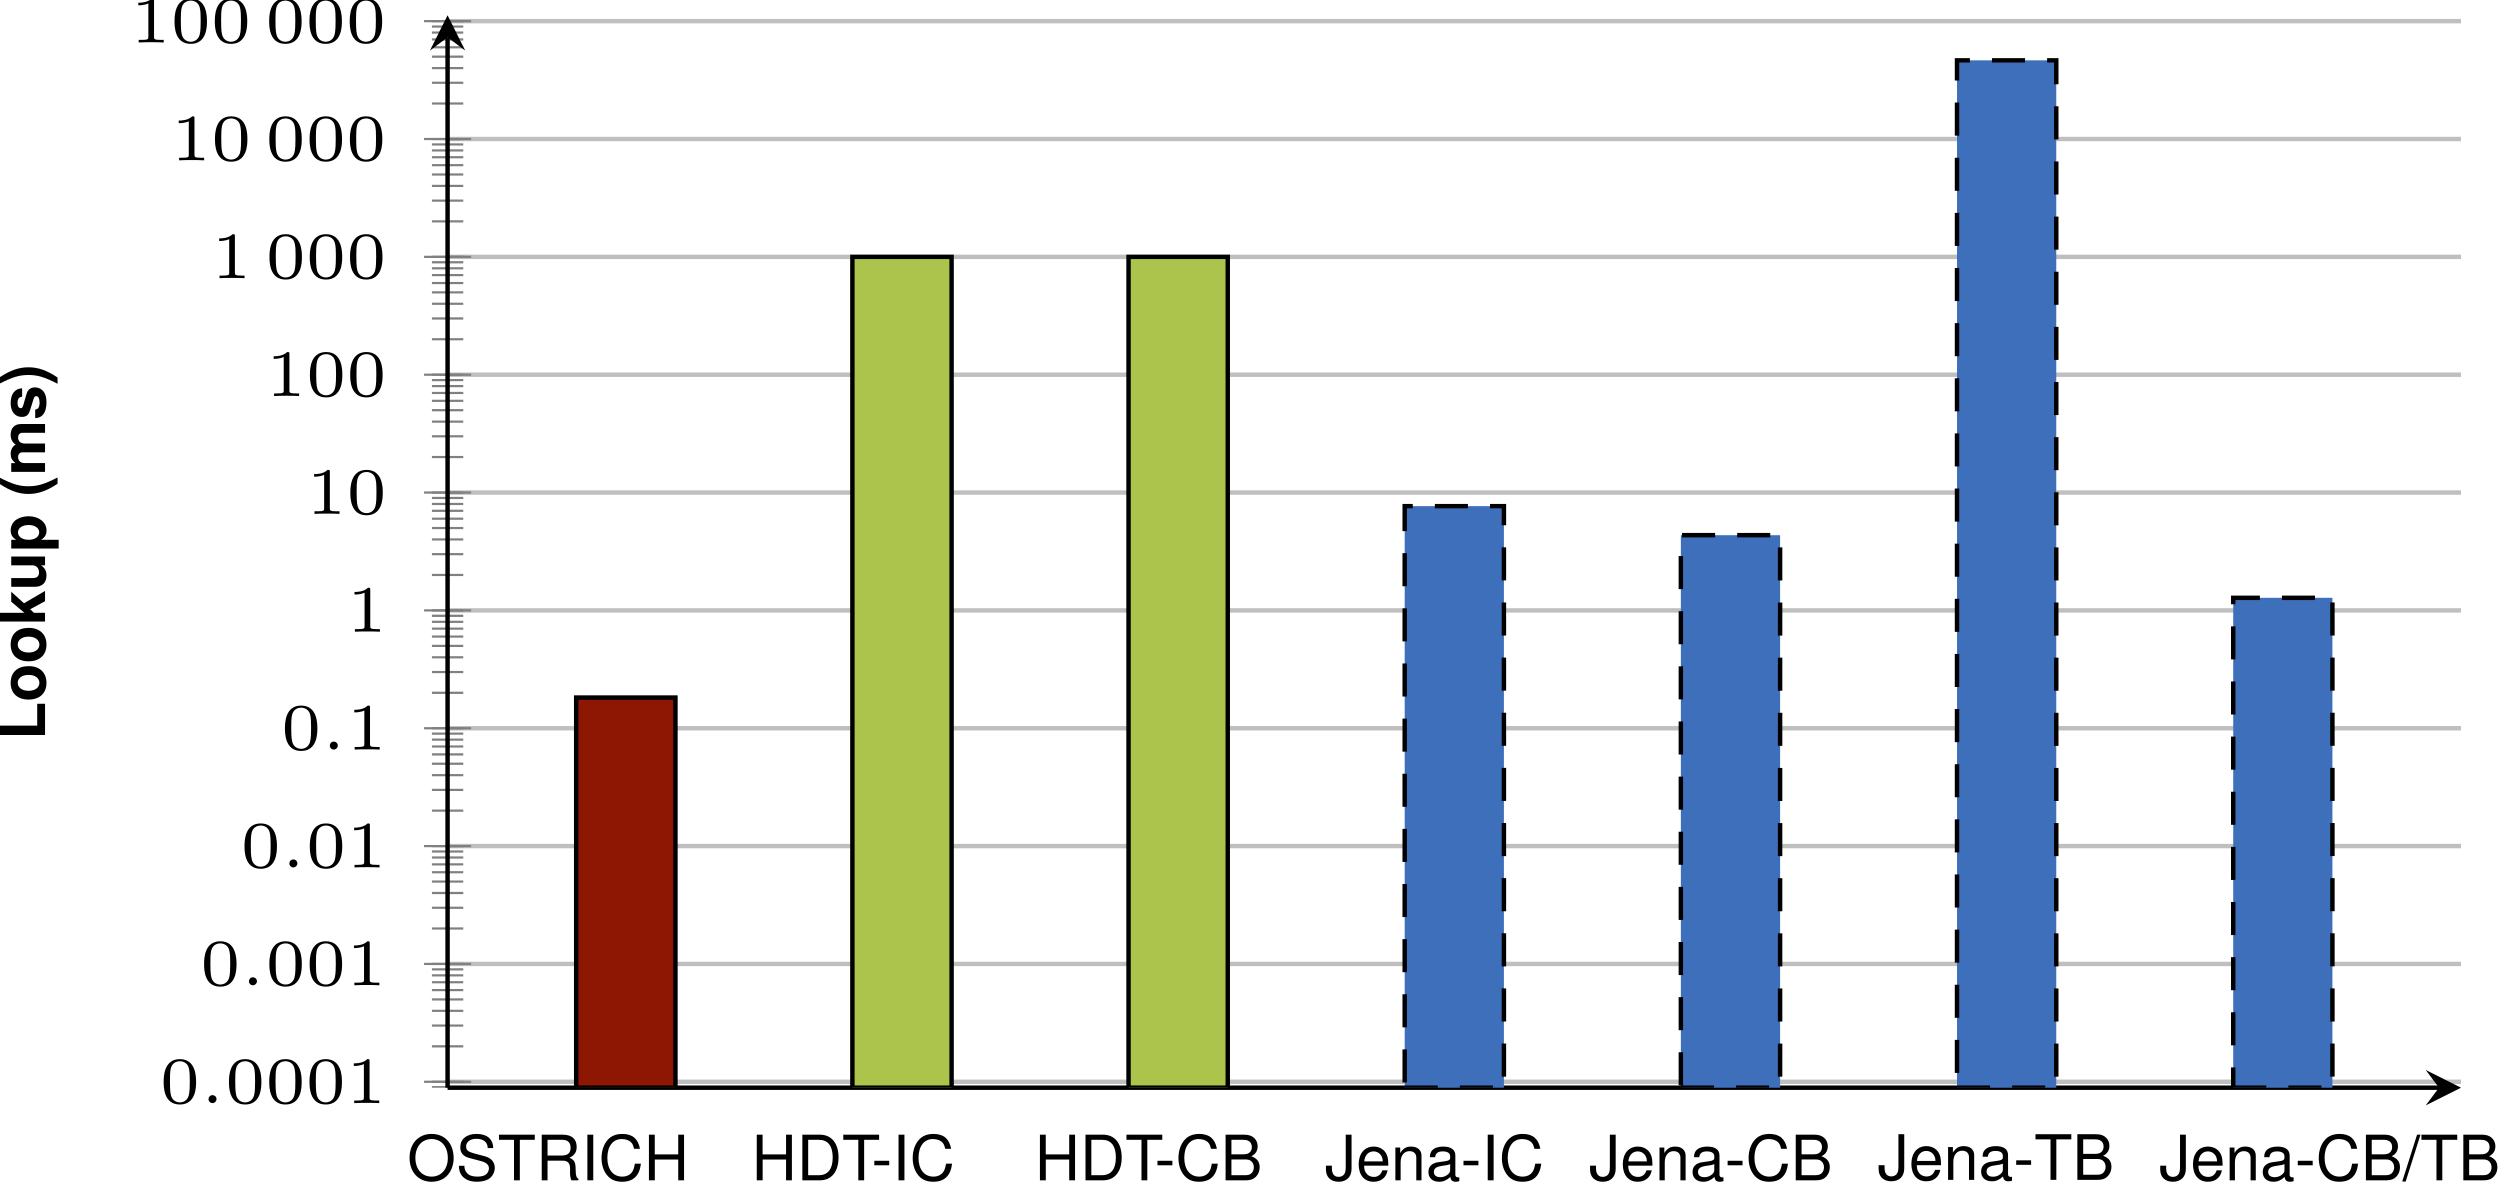
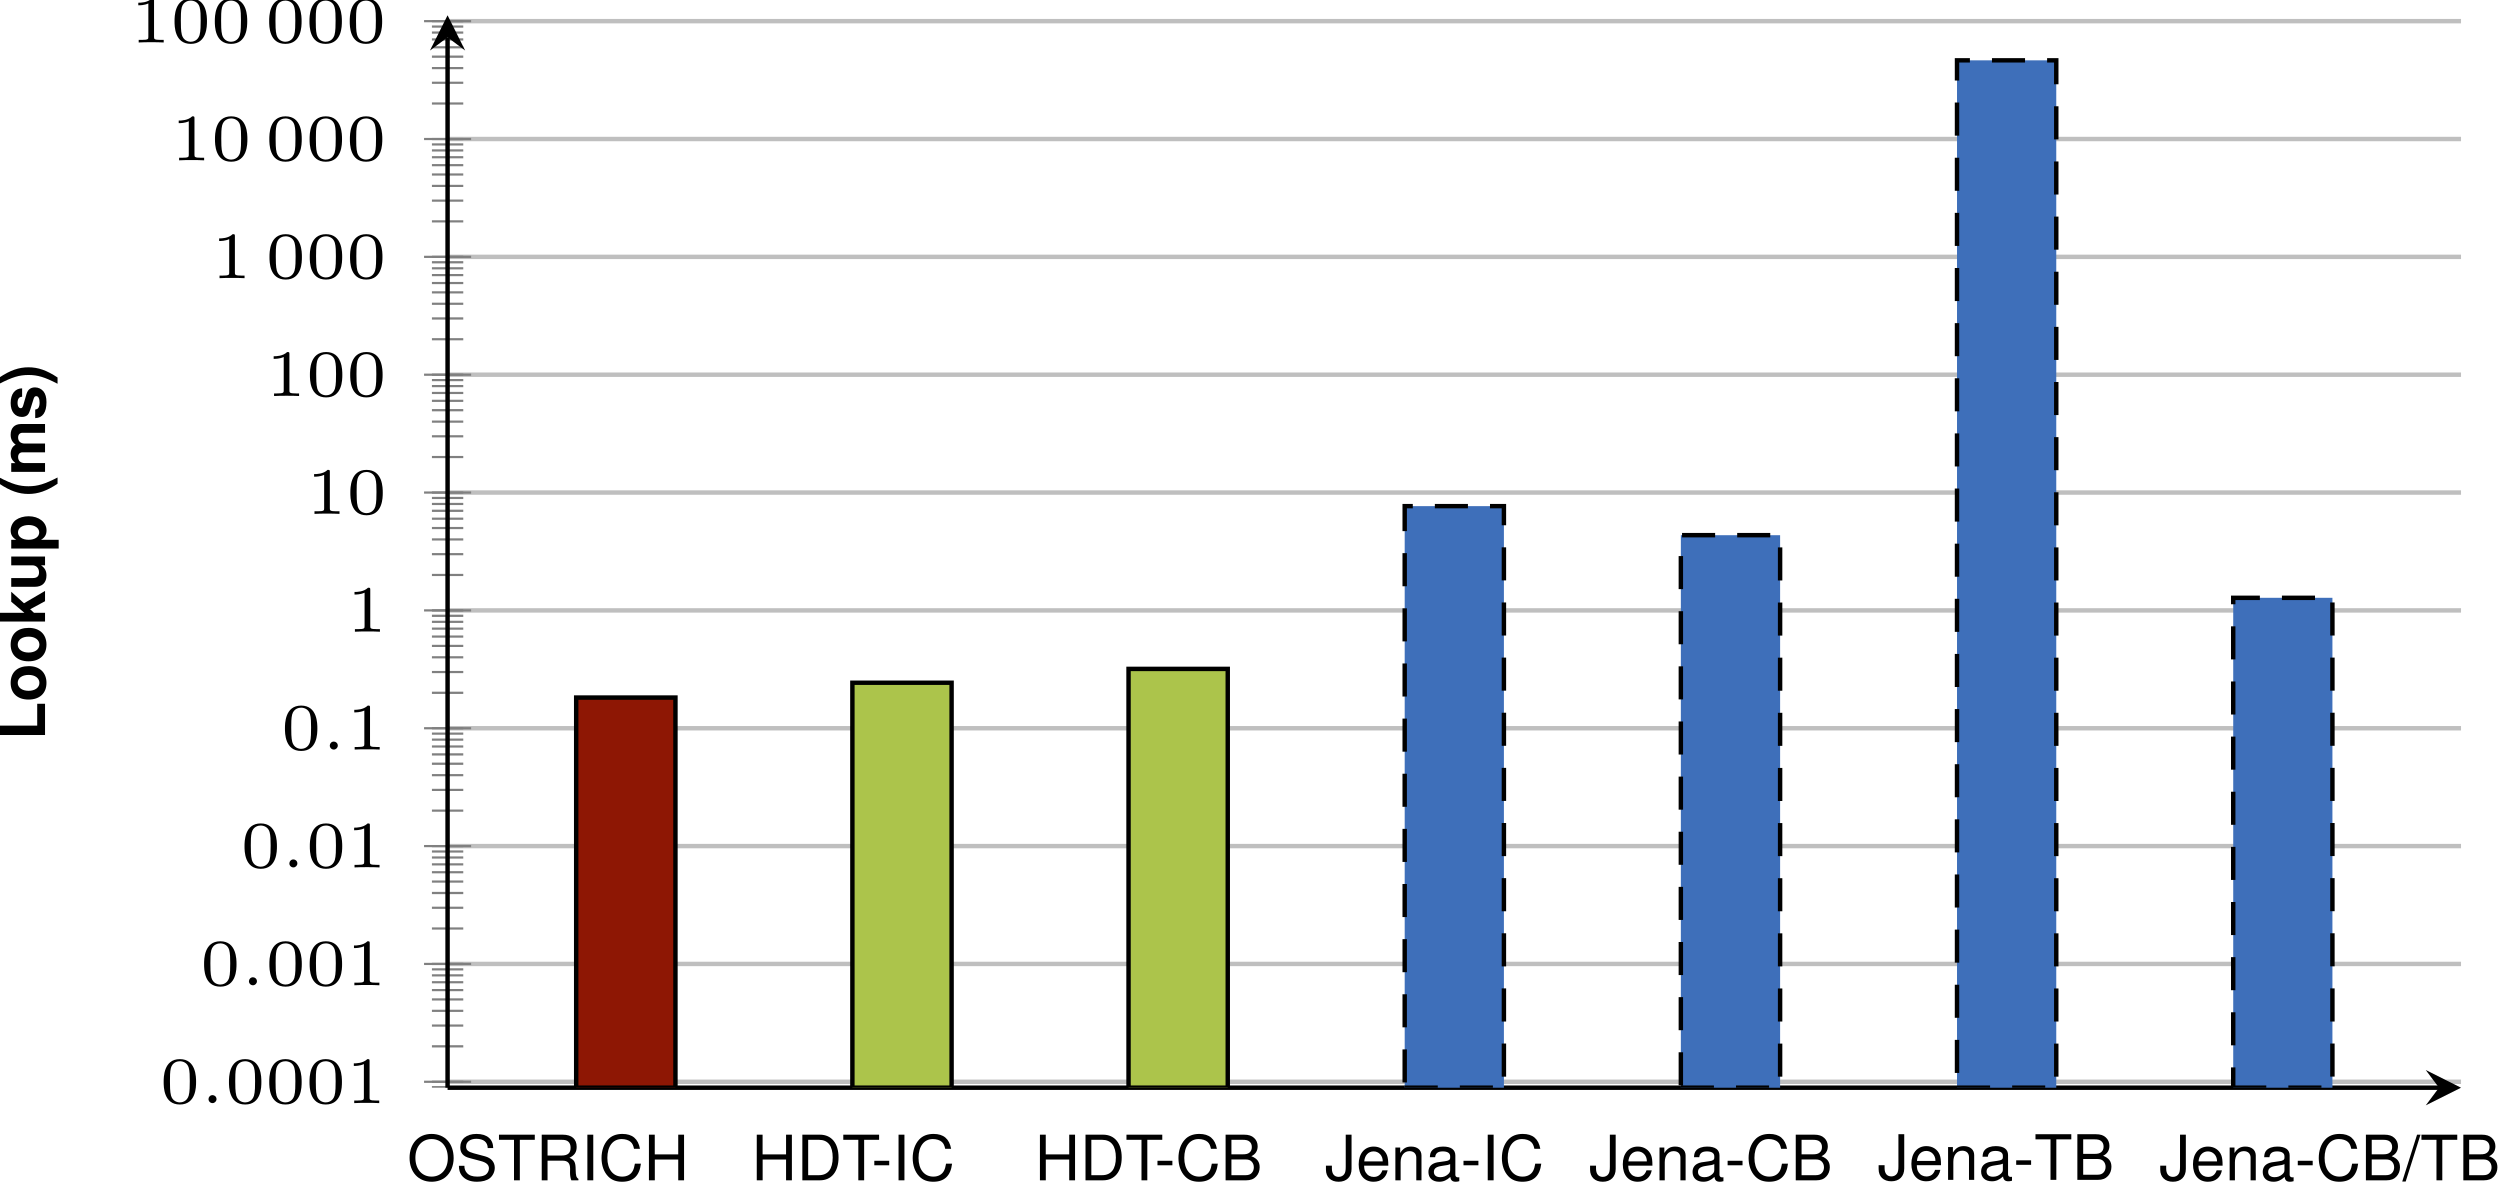
<svg xmlns="http://www.w3.org/2000/svg" xmlns:xlink="http://www.w3.org/1999/xlink" height="106.752pt" version="1.1" viewBox="2.863 -12.139 225.896 106.752" width="225.896pt">
  <defs>
    <clipPath id="clip1">
      <path d="M-98.43 86.144V-10.758H366.977V86.144" />
    </clipPath>
    <clipPath id="clip3">
      <path d="M-98.43 86.144V-10.758H366.977V86.144" />
    </clipPath>
    <clipPath id="clip4">
      <path d="M43.305 86.144H225.238V-10.758H43.305Z" />
    </clipPath>
    <path d="M1.148 -4.124C0.498 -3.146 0.226 -2.365 0.226 -1.499C0.226 -0.628 0.498 0.153 1.148 1.131H1.714C1.115 -0.034 0.922 -0.668 0.922 -1.499C0.922 -2.325 1.115 -2.97 1.714 -4.124H1.148Z" id="g1-40" />
    <path d="M0.69 1.131C1.341 0.153 1.612 -0.628 1.612 -1.494C1.612 -2.365 1.341 -3.146 0.69 -4.124H0.124C0.724 -2.959 0.917 -2.325 0.917 -1.494C0.917 -0.668 0.724 -0.023 0.124 1.131H0.69Z" id="g1-41" />
    <path d="M1.301 -4.124H0.453V0H3.276V-0.707H1.301V-4.124Z" id="g1-76" />
    <path d="M1.126 -1.867V-4.124H0.334V0H1.126V-1.001L1.443 -1.346L2.172 0H3.1L1.986 -1.901L3.027 -3.055H2.127L1.126 -1.867Z" id="g1-107" />
    <path d="M0.339 -3.055V0H1.131V-1.833C1.131 -2.206 1.335 -2.433 1.675 -2.433C1.941 -2.433 2.105 -2.28 2.105 -2.037V0H2.897V-1.833C2.897 -2.206 3.1 -2.433 3.44 -2.433C3.706 -2.433 3.87 -2.28 3.87 -2.037V0H4.662V-2.161C4.662 -2.755 4.3 -3.106 3.689 -3.106C3.304 -3.106 3.032 -2.97 2.795 -2.653C2.648 -2.942 2.342 -3.106 1.963 -3.106C1.612 -3.106 1.386 -2.987 1.126 -2.676V-3.055H0.339Z" id="g1-109" />
    <path d="M1.703 -3.106C0.769 -3.106 0.198 -2.489 0.198 -1.488C0.198 -0.481 0.769 0.13 1.709 0.13C2.636 0.13 3.219 -0.487 3.219 -1.465C3.219 -2.501 2.659 -3.106 1.703 -3.106ZM1.709 -2.467C2.144 -2.467 2.427 -2.076 2.427 -1.477C2.427 -0.905 2.133 -0.509 1.709 -0.509C1.279 -0.509 0.99 -0.905 0.99 -1.488S1.279 -2.467 1.709 -2.467Z" id="g1-111" />
    <path d="M1.12 -3.055H0.328V1.233H1.12V-0.362C1.313 -0.023 1.584 0.136 1.969 0.136C2.704 0.136 3.247 -0.554 3.247 -1.482C3.247 -1.912 3.123 -2.342 2.919 -2.625C2.716 -2.914 2.337 -3.106 1.969 -3.106C1.584 -3.106 1.313 -2.942 1.12 -2.602V-3.055ZM1.788 -2.444C2.189 -2.444 2.455 -2.054 2.455 -1.471C2.455 -0.917 2.178 -0.526 1.788 -0.526C1.392 -0.526 1.12 -0.911 1.12 -1.482S1.392 -2.444 1.788 -2.444Z" id="g1-112" />
    <path d="M2.857 -2.071C2.846 -2.716 2.348 -3.106 1.528 -3.106C0.752 -3.106 0.272 -2.716 0.272 -2.088C0.272 -1.884 0.334 -1.709 0.441 -1.59C0.549 -1.482 0.645 -1.431 0.939 -1.335L1.884 -1.041C2.082 -0.979 2.15 -0.917 2.15 -0.792C2.15 -0.605 1.929 -0.492 1.561 -0.492C1.358 -0.492 1.194 -0.532 1.092 -0.6C1.007 -0.662 0.973 -0.724 0.939 -0.888H0.164C0.187 -0.221 0.679 0.13 1.607 0.13C2.031 0.13 2.354 0.04 2.58 -0.141S2.942 -0.605 2.942 -0.905C2.942 -1.301 2.744 -1.556 2.342 -1.675L1.341 -1.963C1.12 -2.031 1.064 -2.076 1.064 -2.201C1.064 -2.37 1.245 -2.484 1.522 -2.484C1.901 -2.484 2.088 -2.348 2.093 -2.071H2.857Z" id="g1-115" />
    <path d="M3.061 0V-3.055H2.269V-1.143C2.269 -0.781 2.014 -0.543 1.629 -0.543C1.29 -0.543 1.12 -0.724 1.12 -1.092V-3.055H0.328V-0.928C0.328 -0.255 0.702 0.13 1.352 0.13C1.765 0.13 2.042 -0.023 2.269 -0.362V0H3.061Z" id="g1-117" />
    <path d="M1.494 -0.359C1.494 -0.574 1.321 -0.723 1.136 -0.723C0.921 -0.723 0.771 -0.55 0.771 -0.365C0.771 -0.161 0.933 0 1.136 0C1.327 0 1.494 -0.167 1.494 -0.359Z" id="g2-58" />
    <path d="M3.288 -1.907C3.288 -2.343 3.288 -3.975 1.823 -3.975S0.359 -2.343 0.359 -1.907C0.359 -1.476 0.359 0.126 1.823 0.126S3.288 -1.476 3.288 -1.907ZM1.823 -0.066C1.572 -0.066 1.166 -0.185 1.022 -0.681C0.927 -1.028 0.927 -1.614 0.927 -1.985C0.927 -2.385 0.927 -2.845 1.01 -3.168C1.16 -3.706 1.614 -3.784 1.823 -3.784C2.098 -3.784 2.493 -3.652 2.624 -3.198C2.714 -2.881 2.72 -2.445 2.72 -1.985C2.72 -1.602 2.72 -0.998 2.618 -0.664C2.451 -0.143 2.02 -0.066 1.823 -0.066Z" id="g3-48" />
    <path d="M2.146 -3.796C2.146 -3.975 2.122 -3.975 1.943 -3.975C1.548 -3.593 0.938 -3.593 0.723 -3.593V-3.359C0.879 -3.359 1.273 -3.359 1.632 -3.527V-0.508C1.632 -0.311 1.632 -0.233 1.016 -0.233H0.759V0C1.088 -0.024 1.554 -0.024 1.889 -0.024S2.69 -0.024 3.019 0V-0.233H2.762C2.146 -0.233 2.146 -0.311 2.146 -0.508V-3.796Z" id="g3-49" />
    <path d="M1.607 -1.765H0.26V-1.358H1.607V-1.765Z" id="g5-45" />
    <path d="M1.296 -4.124L-0.045 0.113H0.266L1.607 -4.124H1.296Z" id="g5-47" />
    <path d="M0.447 0H2.308C2.699 0 2.987 -0.107 3.208 -0.345C3.411 -0.56 3.525 -0.854 3.525 -1.177C3.525 -1.675 3.298 -1.974 2.772 -2.178C3.146 -2.354 3.344 -2.659 3.344 -3.078C3.344 -3.378 3.23 -3.643 3.015 -3.836C2.8 -4.034 2.518 -4.124 2.122 -4.124H0.447V0ZM0.973 -2.348V-3.66H1.991C2.286 -3.66 2.45 -3.621 2.591 -3.513C2.738 -3.4 2.817 -3.23 2.817 -3.004C2.817 -2.783 2.738 -2.608 2.591 -2.495C2.45 -2.387 2.286 -2.348 1.991 -2.348H0.973ZM0.973 -0.464V-1.884H2.257C2.512 -1.884 2.682 -1.822 2.806 -1.686C2.931 -1.556 2.998 -1.375 2.998 -1.171C2.998 -0.973 2.931 -0.792 2.806 -0.662C2.682 -0.526 2.512 -0.464 2.257 -0.464H0.973Z" id="g5-66" />
    <path d="M3.745 -2.846C3.581 -3.751 3.061 -4.192 2.155 -4.192C1.601 -4.192 1.154 -4.017 0.849 -3.677C0.475 -3.27 0.272 -2.682 0.272 -2.014C0.272 -1.335 0.481 -0.752 0.871 -0.351C1.188 -0.023 1.595 0.13 2.133 0.13C3.14 0.13 3.706 -0.413 3.83 -1.505H3.287C3.242 -1.222 3.185 -1.03 3.1 -0.866C2.931 -0.526 2.58 -0.334 2.139 -0.334C1.318 -0.334 0.798 -0.99 0.798 -2.02C0.798 -3.078 1.296 -3.728 2.093 -3.728C2.427 -3.728 2.738 -3.626 2.908 -3.468C3.061 -3.327 3.146 -3.151 3.208 -2.846H3.745Z" id="g5-67" />
    <path d="M0.504 0H2.093C3.134 0 3.774 -0.781 3.774 -2.065C3.774 -3.344 3.14 -4.124 2.093 -4.124H0.504V0ZM1.03 -0.464V-3.66H2.003C2.817 -3.66 3.247 -3.112 3.247 -2.059C3.247 -1.018 2.817 -0.464 2.003 -0.464H1.03Z" id="g5-68" />
    <path d="M3.117 -1.878V0H3.643V-4.124H3.117V-2.342H0.996V-4.124H0.47V0H1.001V-1.878H3.117Z" id="g5-72" />
    <path d="M1.098 -4.124H0.566V0H1.098V-4.124Z" id="g5-73" />
    <path d="M1.884 -4.124V-1.222C1.884 -0.894 1.85 -0.707 1.754 -0.566C1.652 -0.407 1.46 -0.311 1.25 -0.311C0.854 -0.311 0.634 -0.577 0.634 -1.058V-1.324H0.096V-0.962C0.096 -0.294 0.537 0.13 1.245 0.13C1.963 0.13 2.41 -0.317 2.41 -1.03V-4.124H1.884Z" id="g5-74" />
    <path d="M2.201 -4.192C1.018 -4.192 0.215 -3.321 0.215 -2.031S1.018 0.13 2.206 0.13C2.704 0.13 3.151 -0.023 3.485 -0.306C3.932 -0.685 4.198 -1.324 4.198 -1.997C4.198 -3.327 3.411 -4.192 2.201 -4.192ZM2.201 -3.728C3.095 -3.728 3.672 -3.049 3.672 -2.008C3.672 -1.013 3.078 -0.334 2.206 -0.334C1.33 -0.334 0.741 -1.013 0.741 -2.031S1.33 -3.728 2.201 -3.728Z" id="g5-79" />
    <path d="M1.052 -1.776H2.41C2.88 -1.776 3.089 -1.55 3.089 -1.041L3.083 -0.673C3.083 -0.419 3.129 -0.17 3.202 0H3.841V-0.13C3.643 -0.266 3.604 -0.413 3.592 -0.962C3.587 -1.641 3.479 -1.844 3.032 -2.037C3.496 -2.263 3.683 -2.552 3.683 -3.021C3.683 -3.734 3.236 -4.124 2.427 -4.124H0.526V0H1.052V-1.776ZM1.052 -2.24V-3.66H2.325C2.619 -3.66 2.789 -3.615 2.919 -3.502C3.061 -3.383 3.134 -3.196 3.134 -2.948C3.134 -2.461 2.885 -2.24 2.325 -2.24H1.052Z" id="g5-82" />
    <path d="M3.372 -2.914C3.366 -3.723 2.812 -4.192 1.861 -4.192C0.956 -4.192 0.396 -3.728 0.396 -2.981C0.396 -2.478 0.662 -2.161 1.205 -2.02L2.229 -1.748C2.75 -1.612 2.987 -1.403 2.987 -1.081C2.987 -0.86 2.868 -0.634 2.693 -0.509C2.529 -0.396 2.269 -0.334 1.935 -0.334C1.488 -0.334 1.182 -0.441 0.984 -0.679C0.832 -0.86 0.764 -1.058 0.769 -1.313H0.272C0.277 -0.933 0.351 -0.685 0.515 -0.458C0.798 -0.074 1.273 0.13 1.901 0.13C2.393 0.13 2.795 0.017 3.061 -0.187C3.338 -0.407 3.513 -0.775 3.513 -1.131C3.513 -1.641 3.196 -2.014 2.636 -2.167L1.601 -2.444C1.103 -2.58 0.922 -2.738 0.922 -3.055C0.922 -3.474 1.29 -3.751 1.844 -3.751C2.501 -3.751 2.868 -3.451 2.874 -2.914H3.372Z" id="g5-83" />
    <path d="M2.003 -3.66H3.355V-4.124H0.119V-3.66H1.477V0H2.003V-3.66Z" id="g5-84" />
    <path d="M3.027 -0.277C2.976 -0.266 2.953 -0.266 2.925 -0.266C2.761 -0.266 2.67 -0.351 2.67 -0.498V-2.24C2.67 -2.767 2.286 -3.049 1.556 -3.049C1.126 -3.049 0.769 -2.925 0.571 -2.704C0.436 -2.552 0.379 -2.382 0.368 -2.088H0.843C0.883 -2.45 1.098 -2.614 1.539 -2.614C1.963 -2.614 2.201 -2.455 2.201 -2.172V-2.048C2.201 -1.85 2.082 -1.765 1.709 -1.72C1.041 -1.635 0.939 -1.612 0.758 -1.539C0.413 -1.397 0.238 -1.131 0.238 -0.747C0.238 -0.209 0.611 0.13 1.211 0.13C1.584 0.13 1.884 0 2.218 -0.306C2.252 -0.006 2.399 0.13 2.704 0.13C2.8 0.13 2.874 0.119 3.027 0.079V-0.277ZM2.201 -0.933C2.201 -0.775 2.155 -0.679 2.014 -0.549C1.822 -0.373 1.59 -0.283 1.313 -0.283C0.945 -0.283 0.73 -0.458 0.73 -0.758C0.73 -1.069 0.939 -1.228 1.443 -1.301C1.941 -1.369 2.042 -1.392 2.201 -1.465V-0.933Z" id="g5-97" />
    <path d="M2.902 -1.324C2.902 -1.776 2.868 -2.048 2.783 -2.269C2.591 -2.755 2.139 -3.049 1.584 -3.049C0.758 -3.049 0.226 -2.416 0.226 -1.443S0.741 0.13 1.573 0.13C2.252 0.13 2.721 -0.255 2.84 -0.9H2.365C2.235 -0.509 1.969 -0.306 1.59 -0.306C1.29 -0.306 1.035 -0.441 0.877 -0.69C0.764 -0.86 0.724 -1.03 0.718 -1.324H2.902ZM0.73 -1.709C0.769 -2.257 1.103 -2.614 1.578 -2.614C2.042 -2.614 2.399 -2.229 2.399 -1.742C2.399 -1.731 2.399 -1.72 2.393 -1.709H0.73Z" id="g5-101" />
    <path d="M0.396 -2.965V0H0.871V-1.635C0.871 -2.24 1.188 -2.636 1.675 -2.636C2.048 -2.636 2.286 -2.41 2.286 -2.054V0H2.755V-2.24C2.755 -2.733 2.387 -3.049 1.816 -3.049C1.375 -3.049 1.092 -2.88 0.832 -2.467V-2.965H0.396Z" id="g5-110" />
  </defs>
  <g id="page1">
    <path clip-path="url(#clip1)" d="M43.305 85.609H225.238M43.305 74.961H225.238M43.305 64.312H225.238M43.305 53.664H225.238M43.305 43.016H225.238M43.305 32.367H225.238M43.305 21.719H225.238M43.305 11.07H225.238M43.305 0.422H225.238M43.305 -10.227H225.238" fill="none" stroke="#bfbfbf" stroke-miterlimit="10.037" stroke-width="0.4" />
    <path clip-path="url(#clip3)" d="M41.891 86.098H44.723M41.891 85.609H44.723M41.891 82.406H44.723M41.891 80.531H44.723M41.891 79.199H44.723M41.891 78.168H44.723M41.891 77.324H44.723M41.891 76.613H44.723M41.891 75.992H44.723M41.891 75.449H44.723M41.891 74.961H44.723M41.891 71.758H44.723M41.891 69.883H44.723M41.891 68.551H44.723M41.891 67.519H44.723M41.891 66.676H44.723M41.891 65.965H44.723M41.891 65.344H44.723M41.891 64.801H44.723M41.891 64.312H44.723M41.891 61.109H44.723M41.891 59.234H44.723M41.891 57.902H44.723M41.891 56.871H44.723M41.891 56.027H44.723M41.891 55.312H44.723M41.891 54.695H44.723M41.891 54.152H44.723M41.891 53.664H44.723M41.891 50.461H44.723M41.891 48.586H44.723M41.891 47.254H44.723M41.891 46.223H44.723M41.891 45.379H44.723M41.891 44.664H44.723M41.891 44.047H44.723M41.891 43.504H44.723M41.891 43.016H44.723M41.891 39.812H44.723M41.891 37.934H44.723M41.891 36.605H44.723M41.891 35.574H44.723M41.891 34.73H44.723M41.891 34.016H44.723M41.891 33.398H44.723M41.891 32.855H44.723M41.891 32.367H44.723M41.891 29.16H44.723M41.891 27.285H44.723M41.891 25.957H44.723M41.891 24.926H44.723M41.891 24.082H44.723M41.891 23.367H44.723M41.891 22.75H44.723M41.891 22.207H44.723M41.891 21.719H44.723M41.891 18.512H44.723M41.891 16.637H44.723M41.891 15.309H44.723M41.891 14.277H44.723M41.891 13.434H44.723M41.891 12.719H44.723M41.891 12.102H44.723M41.891 11.559H44.723M41.891 11.07H44.723M41.891 7.863H44.723M41.891 5.988H44.723M41.891 4.66H44.723M41.891 3.629H44.723M41.891 2.785H44.723M41.891 2.07H44.723M41.891 1.453H44.723M41.891 0.91H44.723M41.891 0.422H44.723M41.891 -2.785H44.723M41.891 -4.66H44.723M41.891 -5.988H44.723M41.891 -7.019H44.723M41.891 -7.863H44.723M41.891 -8.578H44.723M41.891 -9.195H44.723M41.891 -9.738H44.723M41.891 -10.227H44.723" fill="none" stroke="#808080" stroke-miterlimit="10.037" stroke-width="0.2" />
    <path clip-path="url(#clip3)" d="M41.18 85.609H45.434M41.18 74.961H45.434M41.18 64.312H45.434M41.18 53.664H45.434M41.18 43.016H45.434M41.18 32.367H45.434M41.18 21.719H45.434M41.18 11.07H45.434M41.18 0.422H45.434M41.18 -10.227H45.434" fill="none" stroke="#808080" stroke-miterlimit="10.037" stroke-width="0.2" />
    <path d="M43.305 86.144H223.246" fill="none" stroke="#000000" stroke-miterlimit="10.037" stroke-width="0.4" />
    <path d="M225.238 86.144L222.051 84.547L223.246 86.144L222.051 87.738" />
    <path d="M43.305 86.144V-8.766" fill="none" stroke="#000000" stroke-miterlimit="10.037" stroke-width="0.4" />
    <path d="M43.305 -10.758L41.711 -7.57L43.305 -8.766L44.898 -7.57" />
    <g transform="matrix(1 0 0 1 -90.6765 58.295)">
      <use x="107.969" xlink:href="#g3-48" y="29.242" />
      <use x="111.609" xlink:href="#g2-58" y="29.242" />
      <use x="113.869" xlink:href="#g3-48" y="29.242" />
      <use x="117.509" xlink:href="#g3-48" y="29.242" />
      <use x="121.148" xlink:href="#g3-48" y="29.242" />
      <use x="124.787" xlink:href="#g3-49" y="29.242" />
    </g>
    <g transform="matrix(1 0 0 1 -87.0235 47.6463)">
      <use x="107.969" xlink:href="#g3-48" y="29.242" />
      <use x="111.609" xlink:href="#g2-58" y="29.242" />
      <use x="113.869" xlink:href="#g3-48" y="29.242" />
      <use x="117.509" xlink:href="#g3-48" y="29.242" />
      <use x="121.148" xlink:href="#g3-49" y="29.242" />
    </g>
    <g transform="matrix(1 0 0 1 -83.3706 36.9977)">
      <use x="107.969" xlink:href="#g3-48" y="29.242" />
      <use x="111.609" xlink:href="#g2-58" y="29.242" />
      <use x="113.869" xlink:href="#g3-48" y="29.242" />
      <use x="117.509" xlink:href="#g3-49" y="29.242" />
    </g>
    <g transform="matrix(1 0 0 1 -79.7176 26.349)">
      <use x="107.969" xlink:href="#g3-48" y="29.242" />
      <use x="111.609" xlink:href="#g2-58" y="29.242" />
      <use x="113.869" xlink:href="#g3-49" y="29.242" />
    </g>
    <g transform="matrix(1 0 0 1 -73.7954 15.7004)">
      <use x="107.969" xlink:href="#g3-49" y="29.242" />
    </g>
    <g transform="matrix(1 0 0 1 -77.4484 5.0518)">
      <use x="107.969" xlink:href="#g3-49" y="29.242" />
      <use x="111.609" xlink:href="#g3-48" y="29.242" />
    </g>
    <g transform="matrix(1 0 0 1 -81.1013 -5.5969)">
      <use x="107.969" xlink:href="#g3-49" y="29.242" />
      <use x="111.609" xlink:href="#g3-48" y="29.242" />
      <use x="115.248" xlink:href="#g3-48" y="29.242" />
    </g>
    <g transform="matrix(1 0 0 1 -86.0273 -16.2455)">
      <use x="107.969" xlink:href="#g3-49" y="29.242" />
      <use x="112.882" xlink:href="#g3-48" y="29.242" />
      <use x="116.521" xlink:href="#g3-48" y="29.242" />
      <use x="120.16" xlink:href="#g3-48" y="29.242" />
    </g>
    <g transform="matrix(1 0 0 1 -89.6802 -26.8941)">
      <use x="107.969" xlink:href="#g3-49" y="29.242" />
      <use x="111.609" xlink:href="#g3-48" y="29.242" />
      <use x="116.521" xlink:href="#g3-48" y="29.242" />
      <use x="120.16" xlink:href="#g3-48" y="29.242" />
      <use x="123.8" xlink:href="#g3-48" y="29.242" />
    </g>
    <g transform="matrix(1 0 0 1 -93.3332 -37.5428)">
      <use x="107.969" xlink:href="#g3-49" y="29.242" />
      <use x="111.609" xlink:href="#g3-48" y="29.242" />
      <use x="115.248" xlink:href="#g3-48" y="29.242" />
      <use x="120.16" xlink:href="#g3-48" y="29.242" />
      <use x="123.8" xlink:href="#g3-48" y="29.242" />
      <use x="127.439" xlink:href="#g3-48" y="29.242" />
    </g>
    <path clip-path="url(#clip4)" d="M54.926 86.144H63.895V50.891H54.926Z" fill="#8e1704" />
    <path clip-path="url(#clip4)" d="M54.926 86.144H63.895V50.891H54.926Z" fill="none" stroke="#000000" stroke-miterlimit="10.037" stroke-width="0.4" />
-     <path clip-path="url(#clip4)" d="M79.883 86.144H88.848V11.07H79.883Z" fill="#acc44b" />
-     <path clip-path="url(#clip4)" d="M79.883 86.144H88.848V11.07H79.883Z" fill="none" stroke="#000000" stroke-miterlimit="10.037" stroke-width="0.4" />
-     <path clip-path="url(#clip4)" d="M104.836 86.144H113.801V11.07H104.836Z" fill="#acc44b" />
-     <path clip-path="url(#clip4)" d="M104.836 86.144H113.801V11.07H104.836Z" fill="none" stroke="#000000" stroke-miterlimit="10.037" stroke-width="0.4" />
+     <path clip-path="url(#clip4)" d="M79.883 86.144H88.848V49.551H79.883Z" fill="#acc44b" />
+     <path clip-path="url(#clip4)" d="M79.883 86.144H88.848V49.551H79.883Z" fill="none" stroke="#000000" stroke-miterlimit="10.037" stroke-width="0.4" />
+     <path clip-path="url(#clip4)" d="M104.836 86.144H113.801V48.301H104.836Z" fill="#acc44b" />
+     <path clip-path="url(#clip4)" d="M104.836 86.144H113.801V48.301H104.836Z" fill="none" stroke="#000000" stroke-miterlimit="10.037" stroke-width="0.4" />
    <path clip-path="url(#clip4)" d="M129.789 86.144H138.754V33.594H129.789Z" fill="#3e6fba" />
    <path clip-path="url(#clip4)" d="M129.789 86.144H138.754V33.594H129.789Z" fill="none" stroke="#000000" stroke-dasharray="2.989,1.993" stroke-miterlimit="10.037" stroke-width="0.4" />
    <path clip-path="url(#clip4)" d="M154.742 86.144H163.711V36.219H154.742Z" fill="#3e6fba" />
    <path clip-path="url(#clip4)" d="M154.742 86.144H163.711V36.219H154.742Z" fill="none" stroke="#000000" stroke-dasharray="2.989,1.993" stroke-miterlimit="10.037" stroke-width="0.4" />
    <path clip-path="url(#clip4)" d="M179.695 86.144H188.664V-6.688H179.695Z" fill="#3e6fba" />
    <path clip-path="url(#clip4)" d="M179.695 86.144H188.664V-6.688H179.695Z" fill="none" stroke="#000000" stroke-dasharray="2.989,1.993" stroke-miterlimit="10.037" stroke-width="0.4" />
    <path clip-path="url(#clip4)" d="M204.653 86.144H213.617V41.879H204.653Z" fill="#3e6fba" />
    <path clip-path="url(#clip4)" d="M204.653 86.144H213.617V41.879H204.653Z" fill="none" stroke="#000000" stroke-dasharray="2.989,1.993" stroke-miterlimit="10.037" stroke-width="0.4" />
    <g transform="matrix(0 -1 1 0 -22.3097 162.697)">
      <use x="107.969" xlink:href="#g1-76" y="29.242" />
      <use x="111.426" xlink:href="#g1-111" y="29.242" />
      <use x="114.883" xlink:href="#g1-111" y="29.242" />
      <use x="118.34" xlink:href="#g1-107" y="29.242" />
      <use x="121.485" xlink:href="#g1-117" y="29.242" />
      <use x="124.942" xlink:href="#g1-112" y="29.242" />
      <use x="129.977" xlink:href="#g1-40" y="29.242" />
      <use x="131.861" xlink:href="#g1-109" y="29.242" />
      <use x="136.89" xlink:href="#g1-115" y="29.242" />
      <use x="140.036" xlink:href="#g1-41" y="29.242" />
    </g>
    <g transform="matrix(1 0 0 1 -83.0833 65.2704)">
      <use x="122.739" xlink:href="#g5-79" y="29.242" />
      <use x="127.14" xlink:href="#g5-83" y="29.242" />
      <use x="130.914" xlink:href="#g5-84" y="29.242" />
      <use x="134.37" xlink:href="#g5-82" y="29.242" />
      <use x="138.455" xlink:href="#g5-73" y="29.242" />
      <use x="140.028" xlink:href="#g5-67" y="29.242" />
      <use x="144.113" xlink:href="#g5-72" y="29.242" />
    </g>
    <g transform="matrix(1 0 0 1 -80.3178 65.2704)">
      <use x="151.091" xlink:href="#g5-72" y="29.242" />
      <use x="155.176" xlink:href="#g5-68" y="29.242" />
      <use x="159.26" xlink:href="#g5-84" y="29.242" />
      <use x="161.922" xlink:href="#g5-45" y="29.242" />
      <use x="163.806" xlink:href="#g5-73" y="29.242" />
      <use x="165.379" xlink:href="#g5-67" y="29.242" />
    </g>
    <g transform="matrix(1 0 0 1 -82.2117 65.2704)">
      <use x="178.571" xlink:href="#g5-72" y="29.242" />
      <use x="182.656" xlink:href="#g5-68" y="29.242" />
      <use x="186.741" xlink:href="#g5-84" y="29.242" />
      <use x="189.402" xlink:href="#g5-45" y="29.242" />
      <use x="191.286" xlink:href="#g5-67" y="29.242" />
      <use x="195.371" xlink:href="#g5-66" y="29.242" />
    </g>
    <g transform="matrix(1 0 0 1 -81.036 65.2704)">
      <use x="203.613" xlink:href="#g5-74" y="29.242" />
      <use x="206.441" xlink:href="#g5-101" y="29.242" />
      <use x="209.587" xlink:href="#g5-110" y="29.242" />
      <use x="212.732" xlink:href="#g5-97" y="29.242" />
      <use x="215.878" xlink:href="#g5-45" y="29.242" />
      <use x="217.762" xlink:href="#g5-73" y="29.242" />
      <use x="219.335" xlink:href="#g5-67" y="29.242" />
    </g>
    <g transform="matrix(1 0 0 1 -81.351 65.2704)">
      <use x="227.794" xlink:href="#g5-74" y="29.242" />
      <use x="230.622" xlink:href="#g5-101" y="29.242" />
      <use x="233.768" xlink:href="#g5-110" y="29.242" />
      <use x="236.913" xlink:href="#g5-97" y="29.242" />
      <use x="240.059" xlink:href="#g5-45" y="29.242" />
      <use x="241.943" xlink:href="#g5-67" y="29.242" />
      <use x="246.028" xlink:href="#g5-66" y="29.242" />
    </g>
    <g transform="matrix(1 0 0 1 -81.036 65.2292)">
      <use x="253.553" xlink:href="#g5-74" y="29.242" />
      <use x="256.382" xlink:href="#g5-101" y="29.242" />
      <use x="259.528" xlink:href="#g5-110" y="29.242" />
      <use x="262.673" xlink:href="#g5-97" y="29.242" />
      <use x="265.819" xlink:href="#g5-45" y="29.242" />
      <use x="267.703" xlink:href="#g5-84" y="29.242" />
      <use x="271.159" xlink:href="#g5-66" y="29.242" />
    </g>
    <g transform="matrix(1 0 0 1 -85.769 65.2704)">
      <use x="283.731" xlink:href="#g5-74" y="29.242" />
      <use x="286.56" xlink:href="#g5-101" y="29.242" />
      <use x="289.705" xlink:href="#g5-110" y="29.242" />
      <use x="292.851" xlink:href="#g5-97" y="29.242" />
      <use x="295.996" xlink:href="#g5-45" y="29.242" />
      <use x="297.88" xlink:href="#g5-67" y="29.242" />
      <use x="301.965" xlink:href="#g5-66" y="29.242" />
      <use x="305.738" xlink:href="#g5-47" y="29.242" />
      <use x="307.311" xlink:href="#g5-84" y="29.242" />
      <use x="310.768" xlink:href="#g5-66" y="29.242" />
    </g>
  </g>
</svg>
